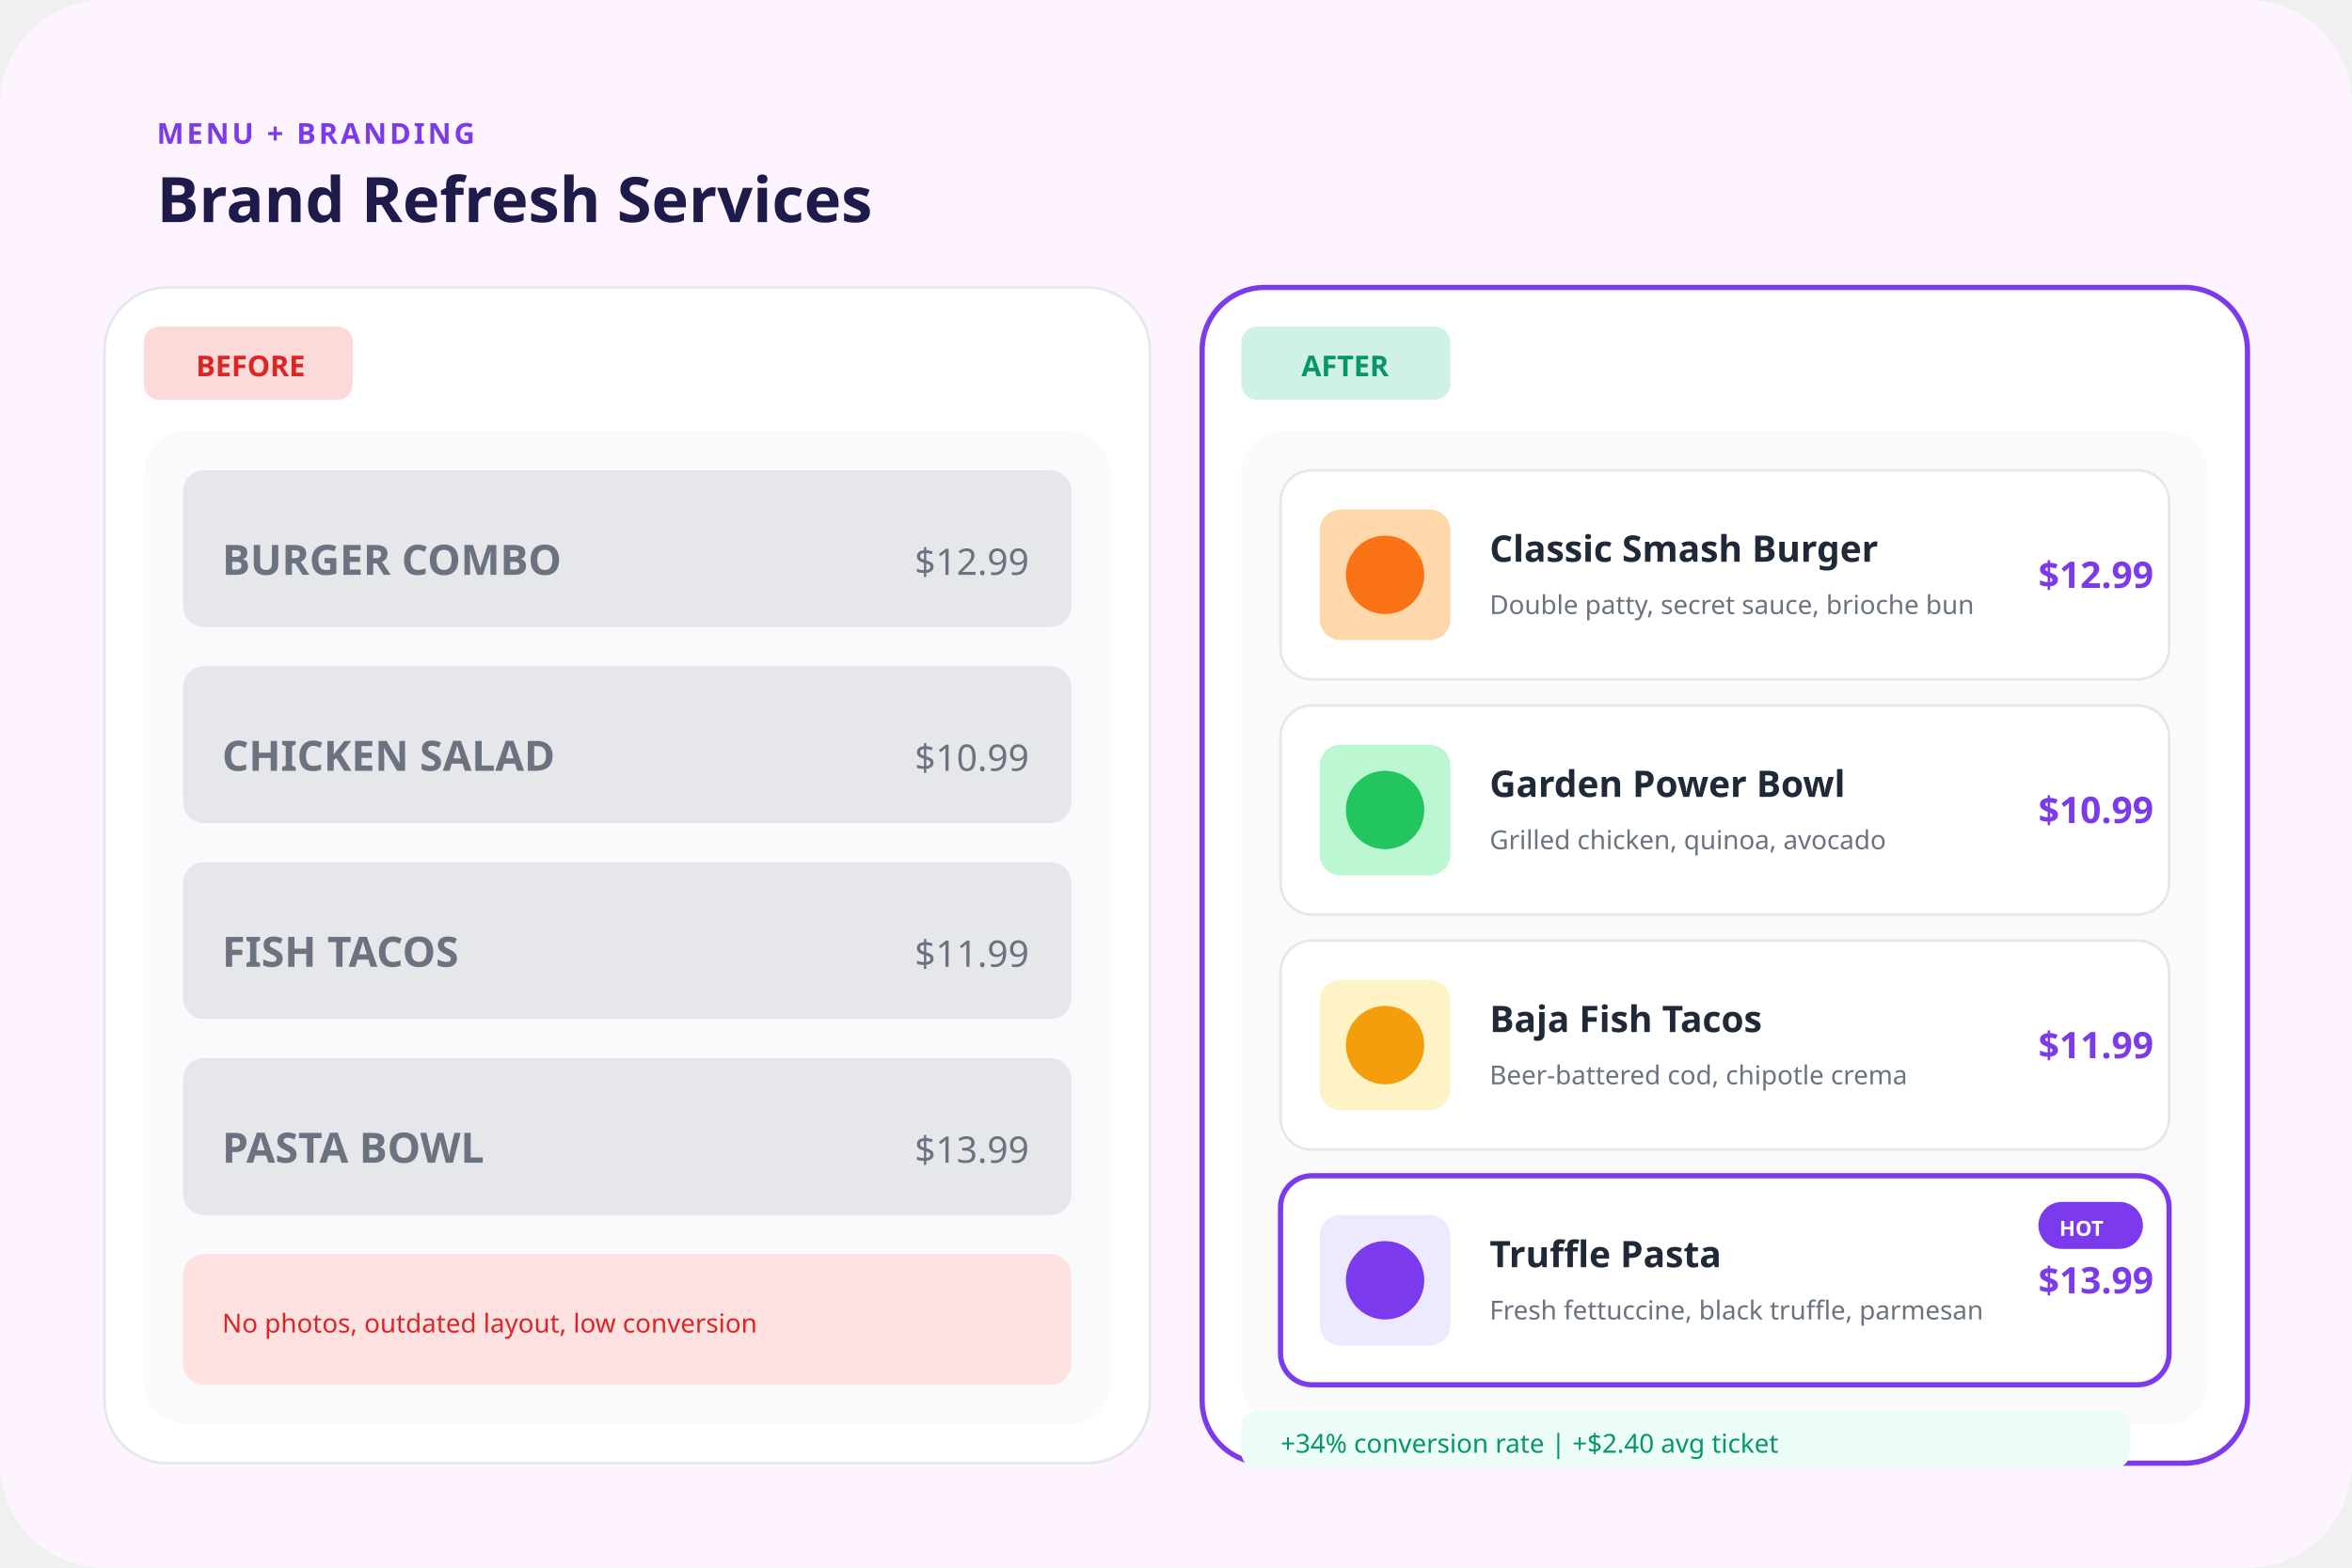
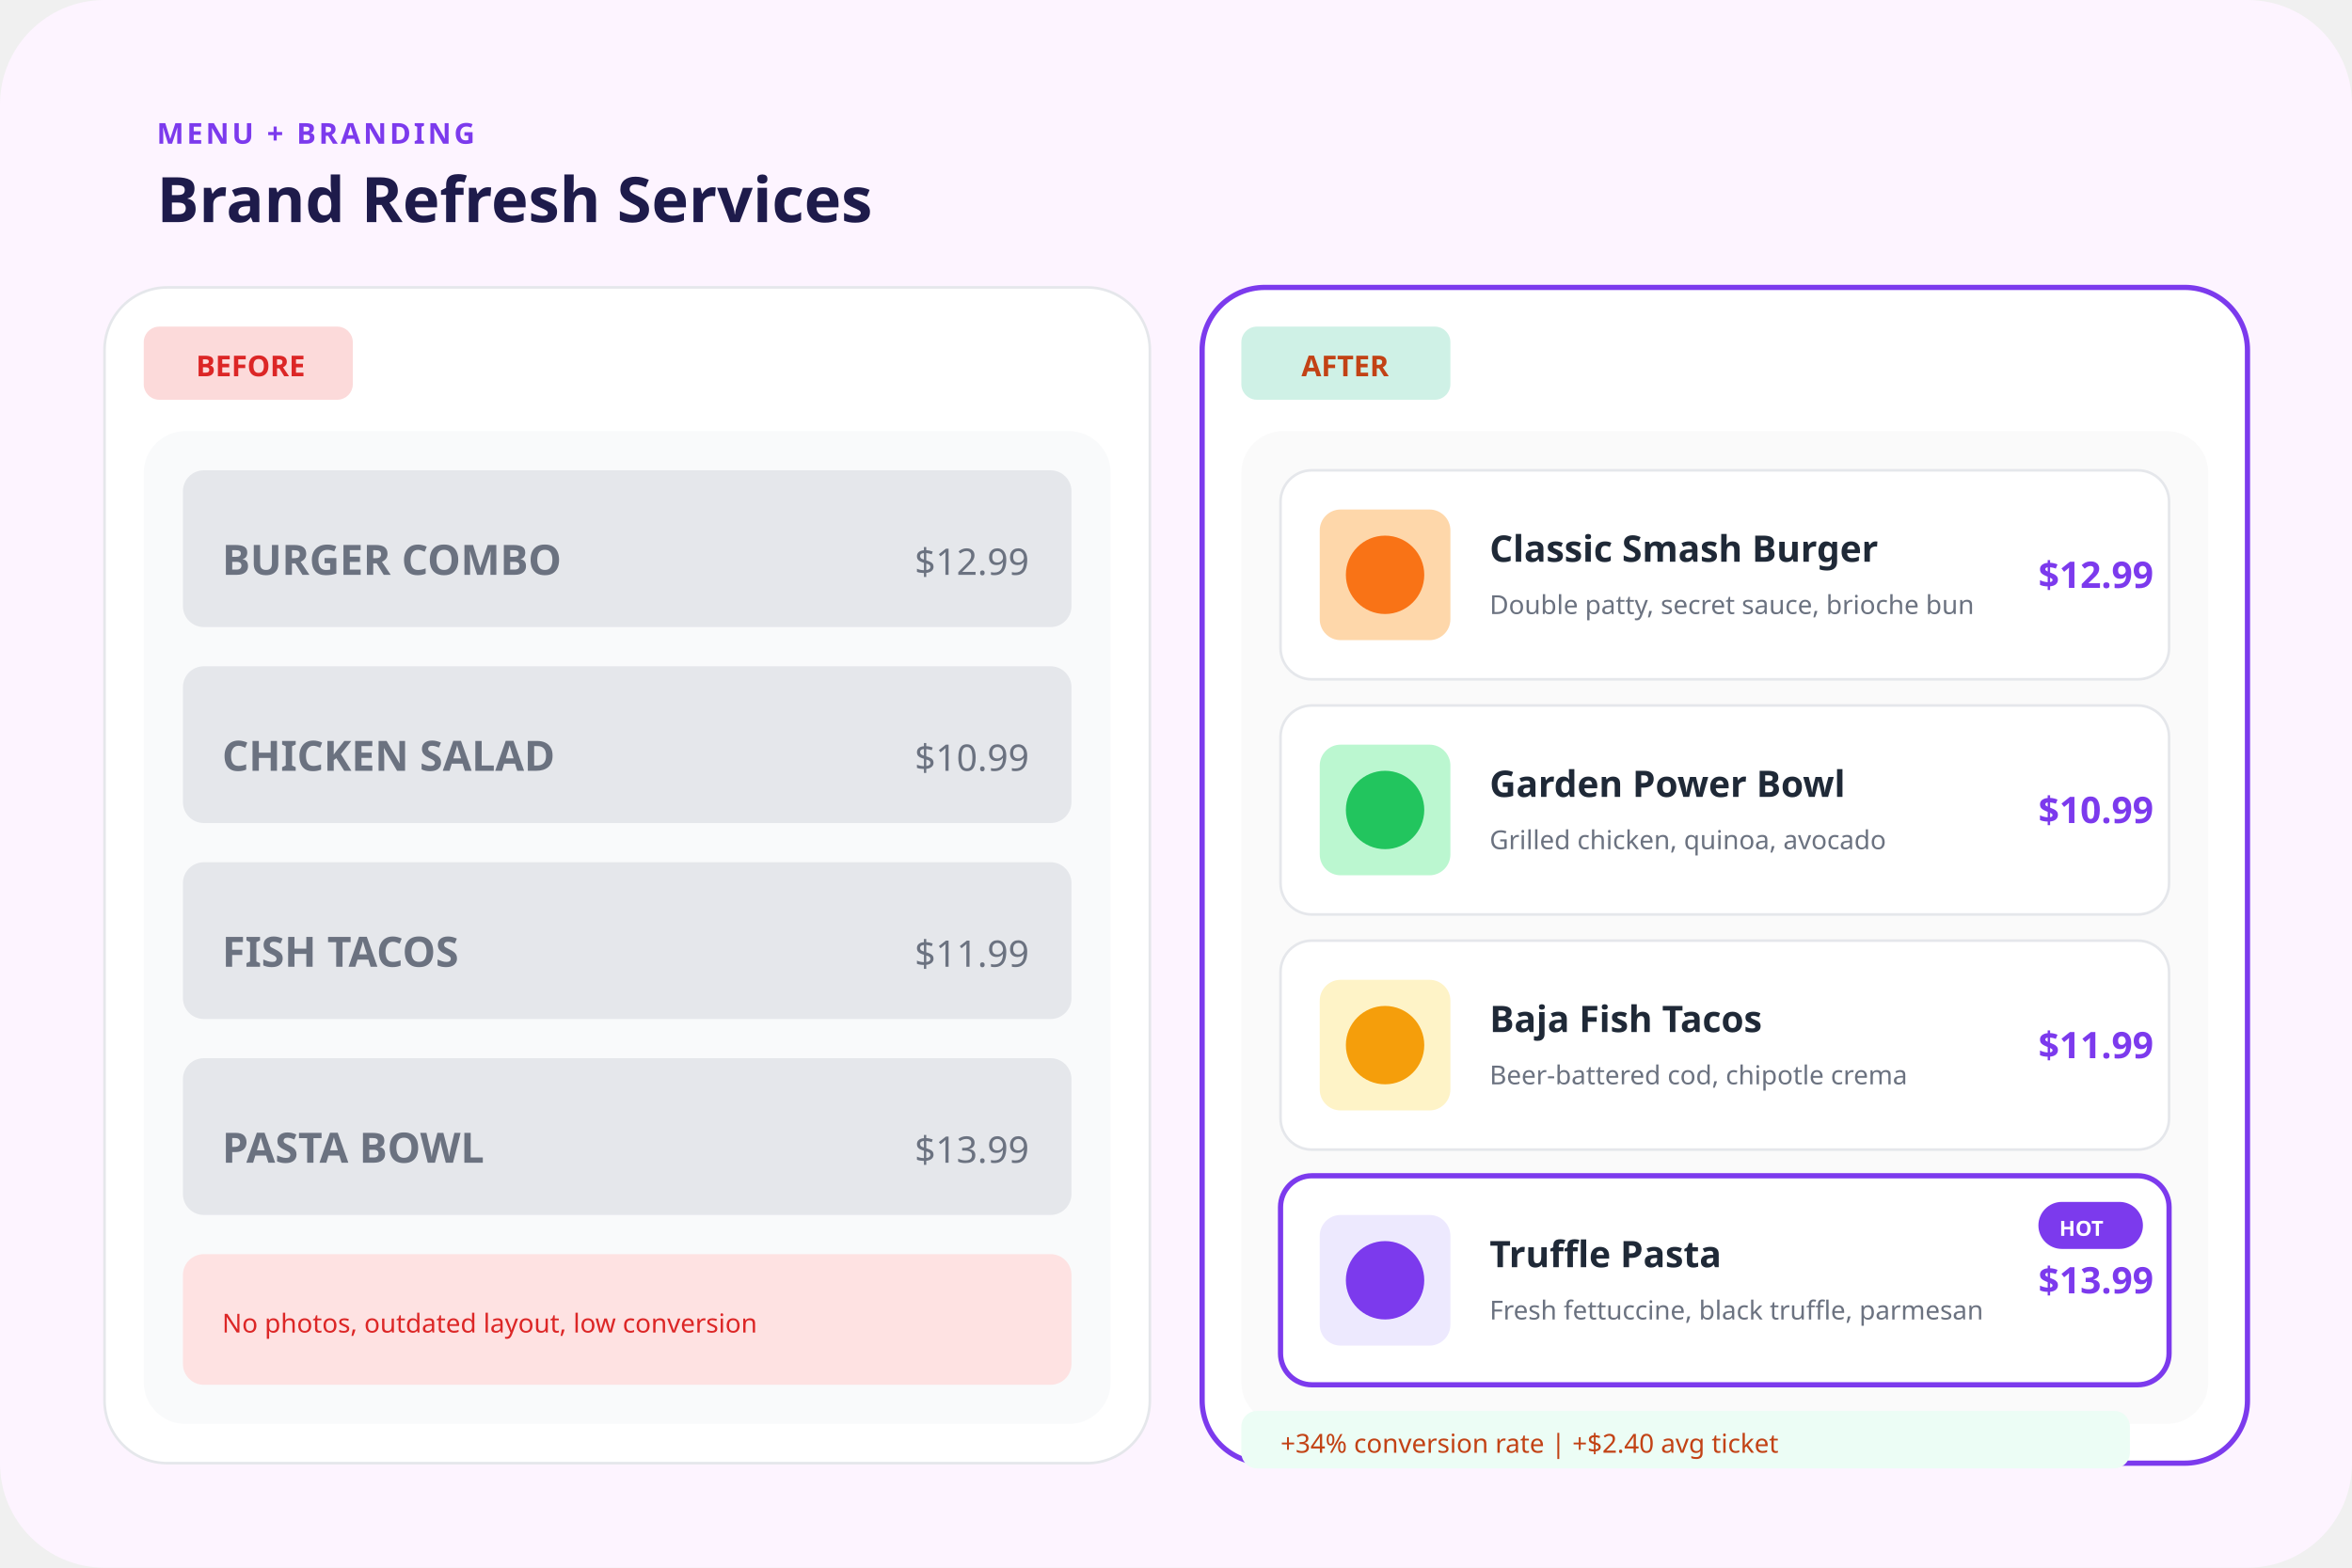
<svg xmlns="http://www.w3.org/2000/svg" width="900" height="600" viewBox="0 0 900 600" fill="none">
  <rect width="900" height="600" rx="40" fill="#FDF4FF" />
  <text x="60" y="55" fill="#7C3AED" font-family="system-ui" font-size="11" font-weight="600" letter-spacing="0.1em">MENU + BRANDING</text>
  <text x="60" y="85" fill="#1E1B4B" font-family="system-ui" font-size="24" font-weight="700">Brand Refresh Services</text>
  <rect x="40" y="110" width="400" height="450" rx="24" fill="white" stroke="#E5E7EB" />
  <rect x="55" y="125" width="80" height="28" rx="6" fill="#EF4444" opacity="0.2" />
  <text x="75" y="144" fill="#DC2626" font-family="system-ui" font-size="11" font-weight="600">BEFORE</text>
  <rect x="55" y="165" width="370" height="380" rx="16" fill="#F9FAFB" />
  <rect x="70" y="180" width="340" height="60" rx="8" fill="#E5E7EB" />
  <text x="85" y="220" fill="#6B7280" font-family="system-ui" font-size="16" font-weight="600">BURGER COMBO</text>
  <text x="350" y="220" fill="#6B7280" font-family="system-ui" font-size="14">$12.99</text>
  <rect x="70" y="255" width="340" height="60" rx="8" fill="#E5E7EB" />
  <text x="85" y="295" fill="#6B7280" font-family="system-ui" font-size="16" font-weight="600">CHICKEN SALAD</text>
  <text x="350" y="295" fill="#6B7280" font-family="system-ui" font-size="14">$10.99</text>
  <rect x="70" y="330" width="340" height="60" rx="8" fill="#E5E7EB" />
  <text x="85" y="370" fill="#6B7280" font-family="system-ui" font-size="16" font-weight="600">FISH TACOS</text>
  <text x="350" y="370" fill="#6B7280" font-family="system-ui" font-size="14">$11.99</text>
  <rect x="70" y="405" width="340" height="60" rx="8" fill="#E5E7EB" />
  <text x="85" y="445" fill="#6B7280" font-family="system-ui" font-size="16" font-weight="600">PASTA BOWL</text>
  <text x="350" y="445" fill="#6B7280" font-family="system-ui" font-size="14">$13.99</text>
  <rect x="70" y="480" width="340" height="50" rx="8" fill="#FEE2E2" />
  <text x="85" y="510" fill="#DC2626" font-family="system-ui" font-size="10">No photos, outdated layout, low conversion</text>
  <rect x="460" y="110" width="400" height="450" rx="24" fill="white" stroke="#7C3AED" stroke-width="2" />
  <rect x="475" y="125" width="80" height="28" rx="6" fill="#10B981" opacity="0.2" />
-   <text x="498" y="144" fill="#059669" font-family="system-ui" font-size="11" font-weight="600">AFTER</text>
+   <text x="498" y="144" fill="#c24215" font-family="system-ui" font-size="11" font-weight="600">AFTER</text>
  <rect x="475" y="165" width="370" height="380" rx="16" fill="#FAFAFA" />
  <rect x="490" y="180" width="340" height="80" rx="12" fill="white" stroke="#E5E7EB" />
  <rect x="505" y="195" width="50" height="50" rx="8" fill="#FED7AA" />
  <circle cx="530" cy="220" r="15" fill="#F97316" />
  <text x="570" y="215" fill="#1F2937" font-family="system-ui" font-size="14" font-weight="700">Classic Smash Burger</text>
  <text x="570" y="235" fill="#6B7280" font-family="system-ui" font-size="10">Double patty, secret sauce, brioche bun</text>
  <text x="780" y="225" fill="#7C3AED" font-family="system-ui" font-size="14" font-weight="700">$12.99</text>
  <rect x="490" y="270" width="340" height="80" rx="12" fill="white" stroke="#E5E7EB" />
  <rect x="505" y="285" width="50" height="50" rx="8" fill="#BBF7D0" />
  <circle cx="530" cy="310" r="15" fill="#22C55E" />
  <text x="570" y="305" fill="#1F2937" font-family="system-ui" font-size="14" font-weight="700">Garden Power Bowl</text>
  <text x="570" y="325" fill="#6B7280" font-family="system-ui" font-size="10">Grilled chicken, quinoa, avocado</text>
  <text x="780" y="315" fill="#7C3AED" font-family="system-ui" font-size="14" font-weight="700">$10.99</text>
  <rect x="490" y="360" width="340" height="80" rx="12" fill="white" stroke="#E5E7EB" />
  <rect x="505" y="375" width="50" height="50" rx="8" fill="#FEF3C7" />
  <circle cx="530" cy="400" r="15" fill="#F59E0B" />
  <text x="570" y="395" fill="#1F2937" font-family="system-ui" font-size="14" font-weight="700">Baja Fish Tacos</text>
  <text x="570" y="415" fill="#6B7280" font-family="system-ui" font-size="10">Beer-battered cod, chipotle crema</text>
  <text x="780" y="405" fill="#7C3AED" font-family="system-ui" font-size="14" font-weight="700">$11.99</text>
  <rect x="490" y="450" width="340" height="80" rx="12" fill="white" stroke="#7C3AED" stroke-width="2" />
  <rect x="505" y="465" width="50" height="50" rx="8" fill="#EDE9FE" />
  <circle cx="530" cy="490" r="15" fill="#7C3AED" />
  <text x="570" y="485" fill="#1F2937" font-family="system-ui" font-size="14" font-weight="700">Truffle Pasta</text>
  <text x="570" y="505" fill="#6B7280" font-family="system-ui" font-size="10">Fresh fettuccine, black truffle, parmesan</text>
  <text x="780" y="495" fill="#7C3AED" font-family="system-ui" font-size="14" font-weight="700">$13.99</text>
  <rect x="780" y="460" width="40" height="18" rx="9" fill="#7C3AED" />
  <text x="788" y="473" fill="white" font-family="system-ui" font-size="8" font-weight="600">HOT</text>
  <rect x="475" y="540" width="340" height="22" rx="6" fill="#ECFDF5" />
-   <text x="490" y="556" fill="#059669" font-family="system-ui" font-size="10" font-weight="500">+34% conversion rate | +$2.40 avg ticket</text>
+   <text x="490" y="556" fill="#c24215" font-family="system-ui" font-size="10" font-weight="500">+34% conversion rate | +$2.40 avg ticket</text>
</svg>
